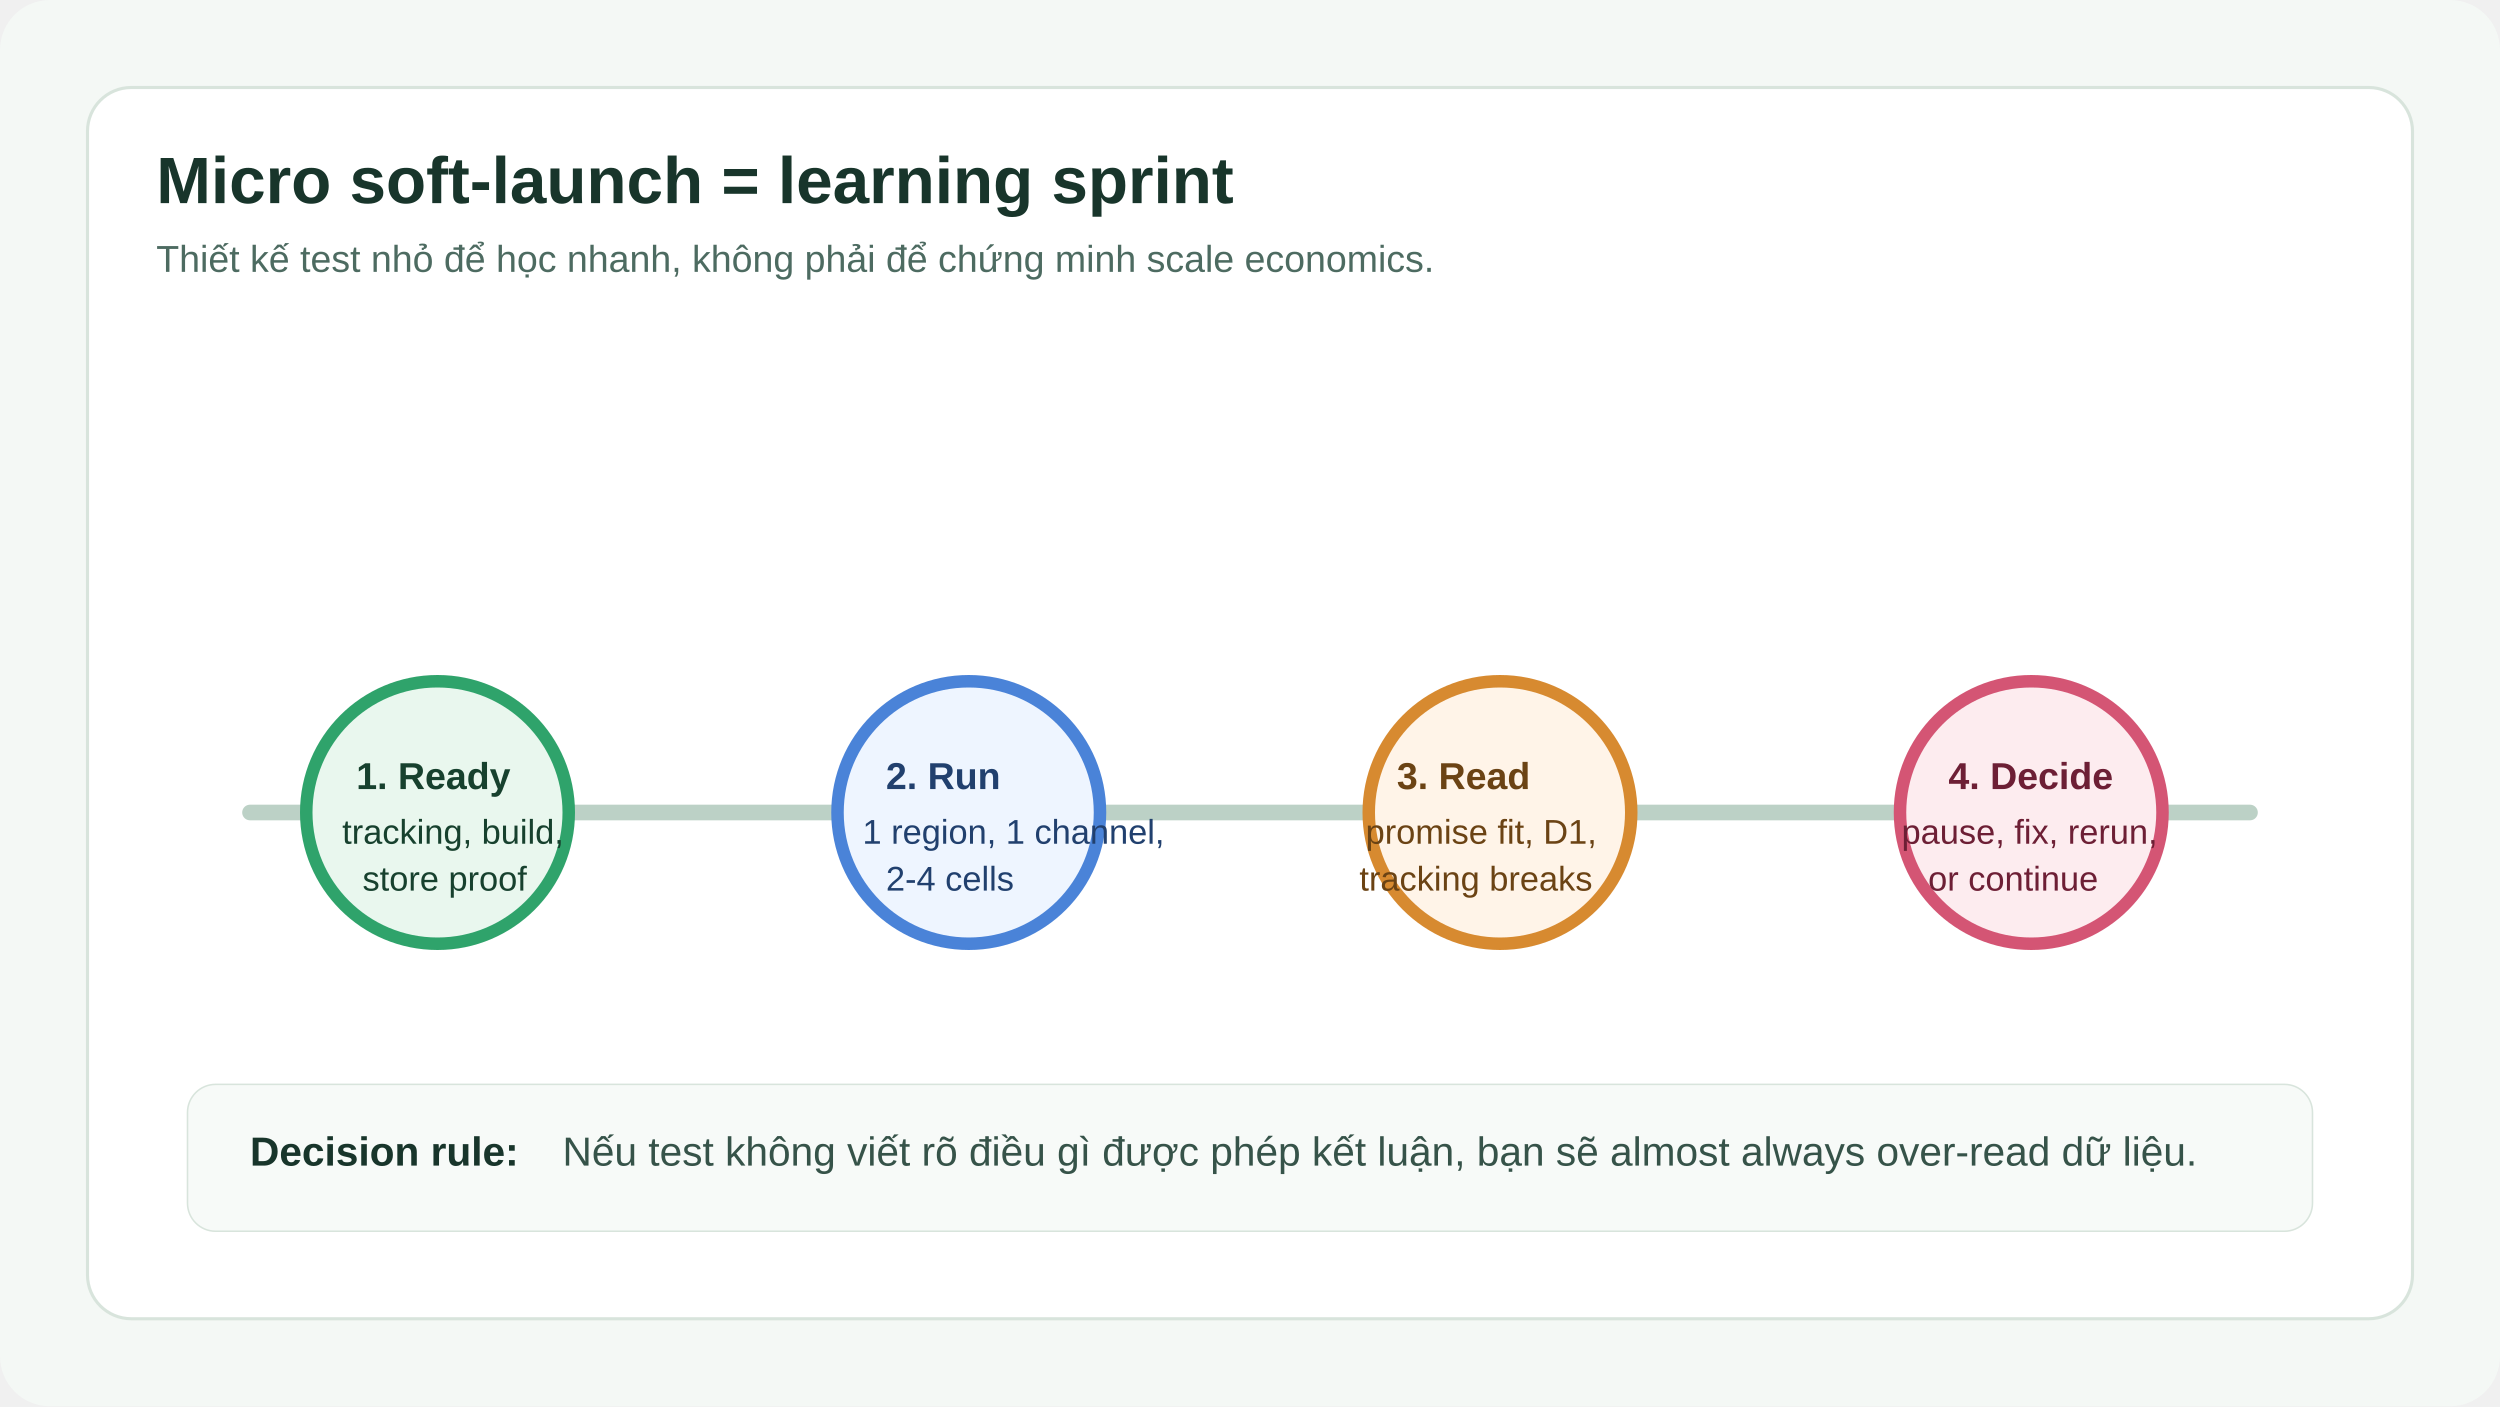
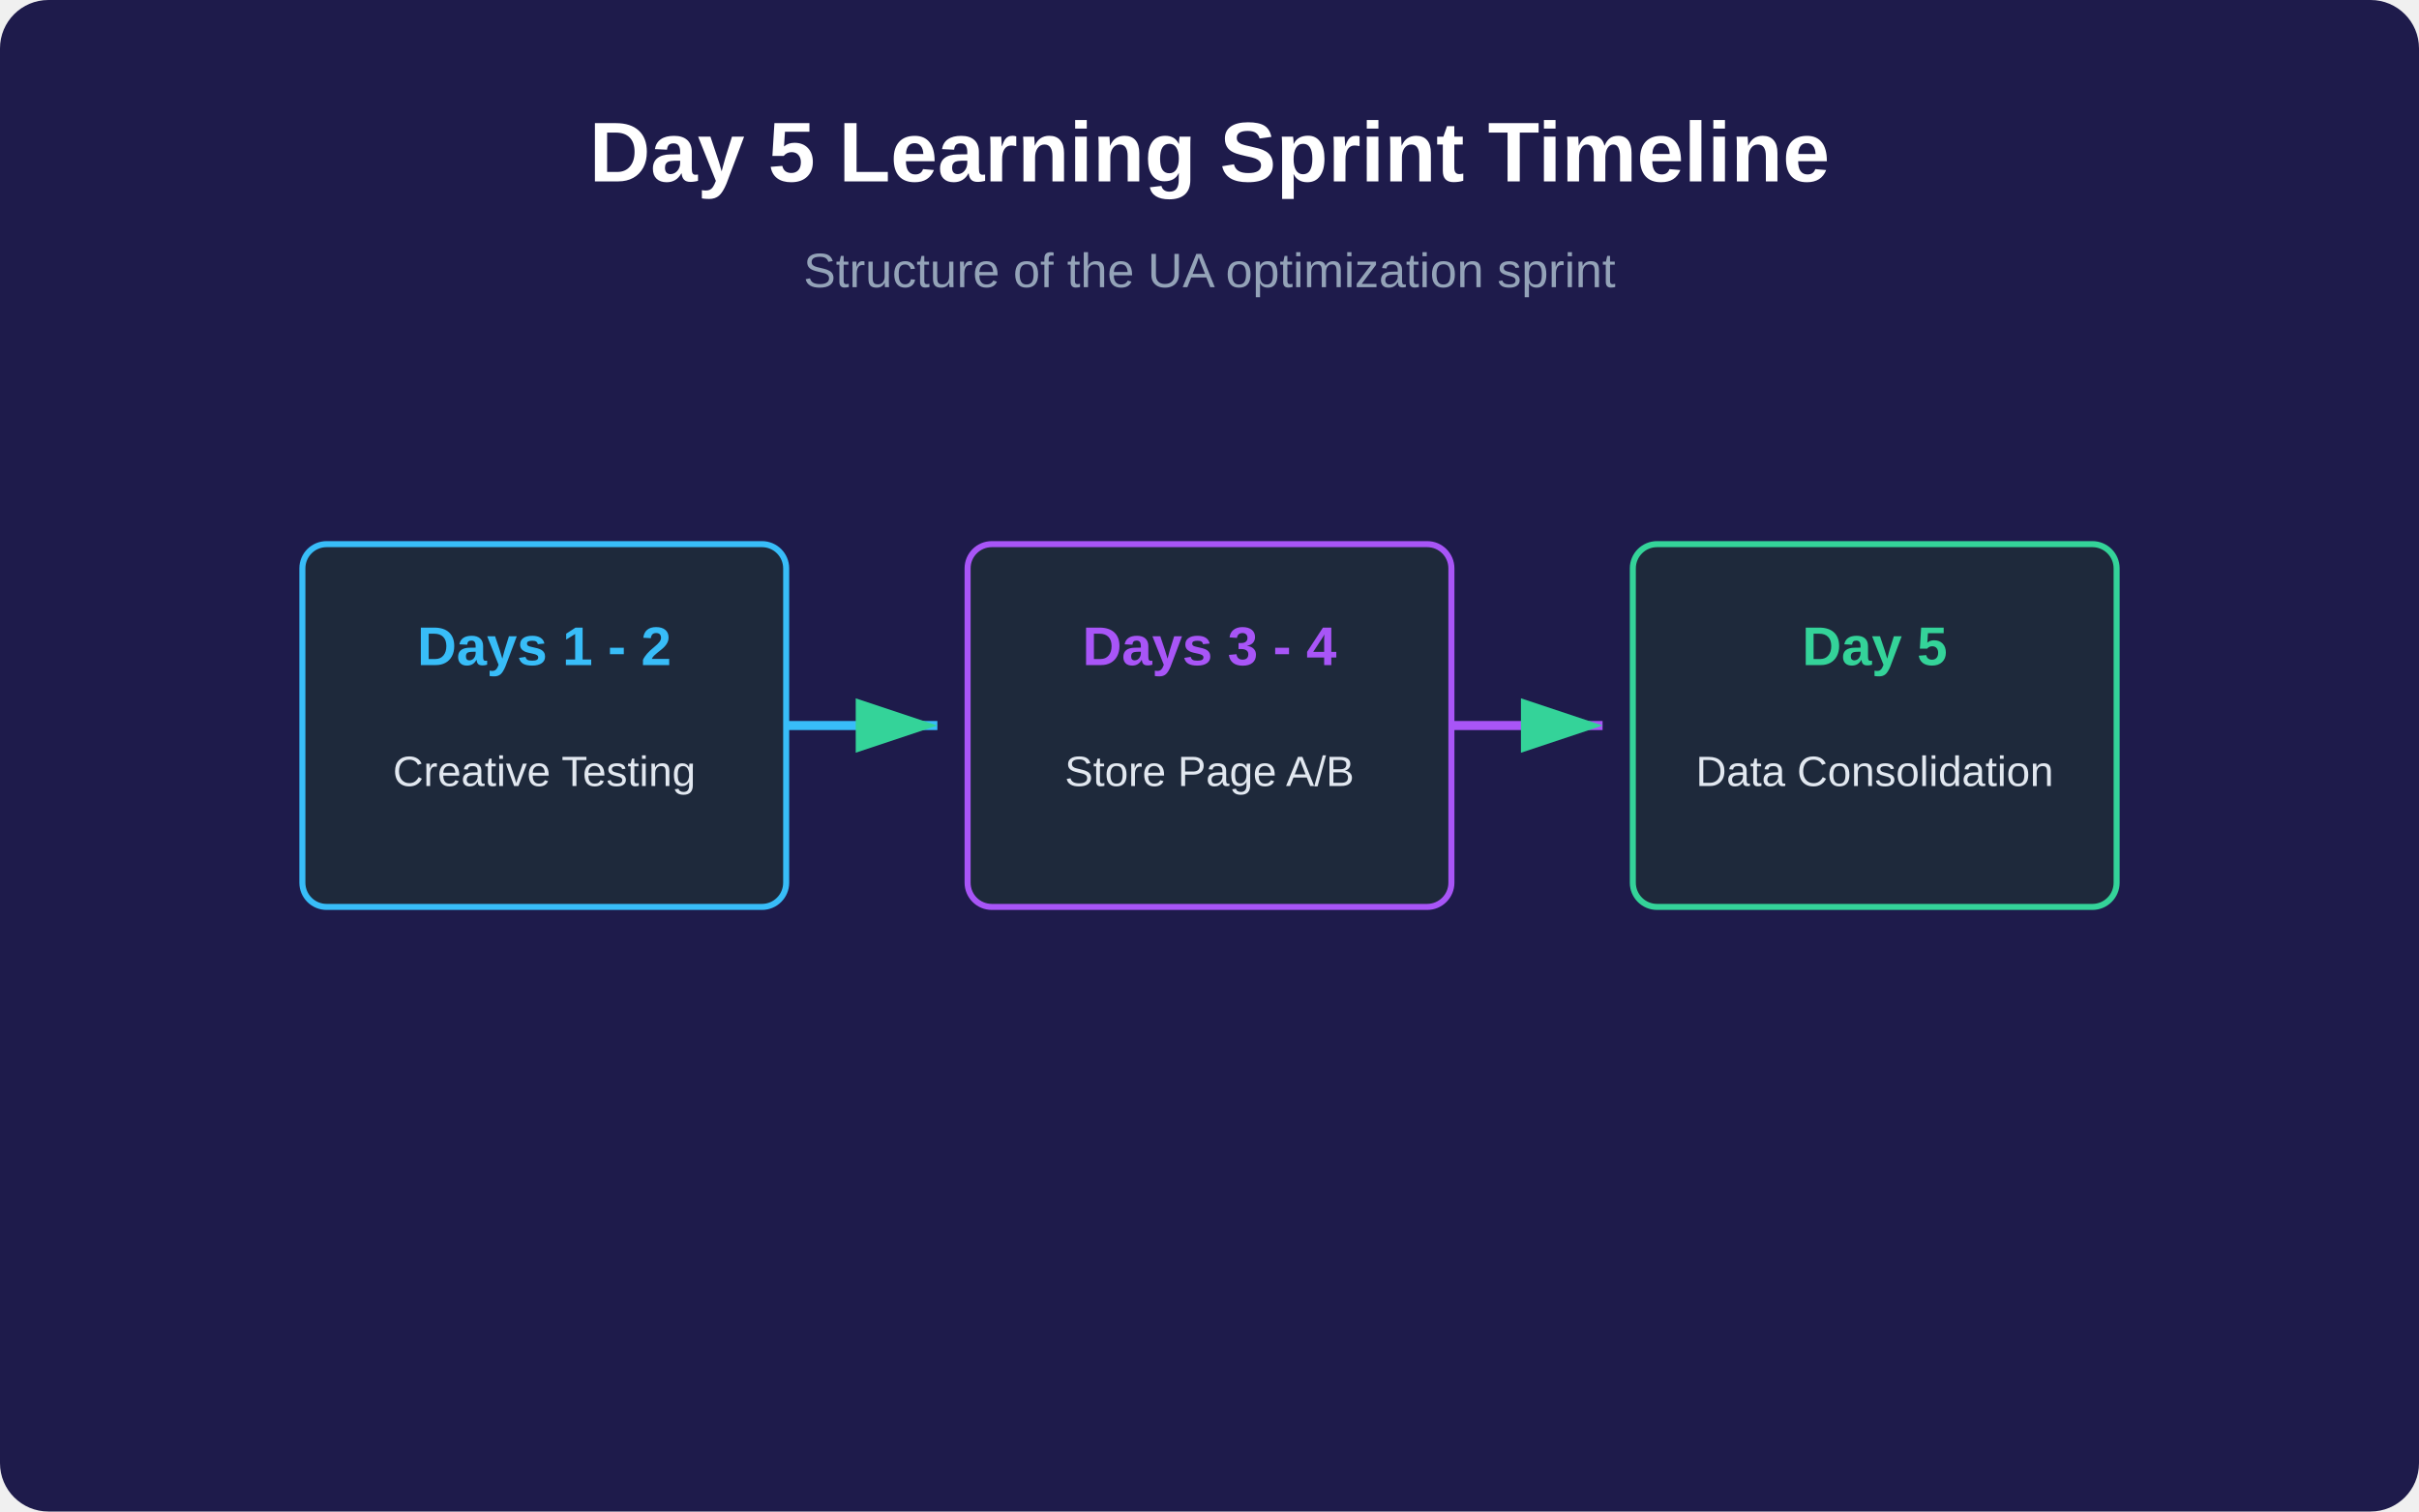
- <svg xmlns="http://www.w3.org/2000/svg" width="1600" height="900" viewBox="0 0 1600 900" fill="none">
-   <rect width="1600" height="900" rx="32" fill="#F4F8F5" />
-   <rect x="56" y="56" width="1488" height="788" rx="28" fill="#FFFFFF" stroke="#D8E4DC" stroke-width="2" />
-   <text x="100" y="130" fill="#18352B" font-family="Segoe UI, Arial, sans-serif" font-size="42" font-weight="700">Micro soft-launch = learning sprint</text>
-   <text x="100" y="174" fill="#4D6B61" font-family="Segoe UI, Arial, sans-serif" font-size="24">Thiết kế test nhỏ để học nhanh, không phải để chứng minh scale economics.</text>
-   <line x1="160" y1="520" x2="1440" y2="520" stroke="#BCD1C6" stroke-width="10" stroke-linecap="round" />
-   <circle cx="280" cy="520" r="84" fill="#E9F7EE" stroke="#2FA36B" stroke-width="8" />
-   <circle cx="620" cy="520" r="84" fill="#EEF5FF" stroke="#4A83D8" stroke-width="8" />
-   <circle cx="960" cy="520" r="84" fill="#FFF4E8" stroke="#D78A30" stroke-width="8" />
-   <circle cx="1300" cy="520" r="84" fill="#FDECEF" stroke="#D45574" stroke-width="8" />
-   <text x="228" y="505" fill="#17412E" font-family="Segoe UI, Arial, sans-serif" font-size="24" font-weight="700">1. Ready</text>
-   <text x="219" y="540" fill="#17412E" font-family="Segoe UI, Arial, sans-serif" font-size="22">tracking, build,</text>
-   <text x="232" y="570" fill="#17412E" font-family="Segoe UI, Arial, sans-serif" font-size="22">store proof</text>
-   <text x="567" y="505" fill="#21406E" font-family="Segoe UI, Arial, sans-serif" font-size="24" font-weight="700">2. Run</text>
-   <text x="552" y="540" fill="#21406E" font-family="Segoe UI, Arial, sans-serif" font-size="22">1 region, 1 channel,</text>
-   <text x="567" y="570" fill="#21406E" font-family="Segoe UI, Arial, sans-serif" font-size="22">2-4 cells</text>
-   <text x="894" y="505" fill="#6B4314" font-family="Segoe UI, Arial, sans-serif" font-size="24" font-weight="700">3. Read</text>
-   <text x="874" y="540" fill="#6B4314" font-family="Segoe UI, Arial, sans-serif" font-size="22">promise fit, D1,</text>
-   <text x="870" y="570" fill="#6B4314" font-family="Segoe UI, Arial, sans-serif" font-size="22">tracking breaks</text>
-   <text x="1247" y="505" fill="#6D1F35" font-family="Segoe UI, Arial, sans-serif" font-size="24" font-weight="700">4. Decide</text>
-   <text x="1217" y="540" fill="#6D1F35" font-family="Segoe UI, Arial, sans-serif" font-size="22">pause, fix, rerun,</text>
-   <text x="1234" y="570" fill="#6D1F35" font-family="Segoe UI, Arial, sans-serif" font-size="22">or continue</text>
-   <rect x="120" y="694" width="1360" height="94" rx="18" fill="#F7FAF8" stroke="#D8E4DC" />
-   <text x="160" y="746" fill="#18352B" font-family="Segoe UI, Arial, sans-serif" font-size="26" font-weight="700">Decision rule:</text>
-   <text x="360" y="746" fill="#365349" font-family="Segoe UI, Arial, sans-serif" font-size="26">Nếu test không viết rõ điều gì được phép kết luận, bạn sẽ almost always over-read dữ liệu.</text>
+ <svg xmlns="http://www.w3.org/2000/svg" viewBox="0 0 800 500" width="800" height="500">
+   <rect width="100%" height="100%" fill="#1e1b4b" rx="16" />
+   <text x="400" y="60" font-family="Segoe UI, Arial, sans-serif" font-size="28" font-weight="bold" fill="#ffffff" text-anchor="middle">Day 5 Learning Sprint Timeline</text>
+   <text x="400" y="95" font-family="Segoe UI, Arial, sans-serif" font-size="16" fill="#94a3b8" text-anchor="middle">Structure of the UA optimization sprint</text>
+   <defs>
+     <marker id="arrow" markerWidth="10" markerHeight="10" refX="9" refY="3" orient="auto" markerUnits="strokeWidth">
+       <path d="M0,0 L0,6 L9,3 z" fill="#34d399" />
+     </marker>
+   </defs>
+   <rect x="100" y="180" width="160" height="120" rx="8" fill="#1e293b" stroke="#38bdf8" stroke-width="2" />
+   <text x="180" y="220" font-family="Arial" font-size="18" font-weight="bold" fill="#38bdf8" text-anchor="middle">Days 1 - 2</text>
+   <text x="180" y="260" font-family="Arial" font-size="14" fill="#e2e8f0" text-anchor="middle">Creative Testing</text>
+   <path d="M 260 240 L 310 240" stroke="#38bdf8" stroke-width="3" fill="none" marker-end="url(#arrow)" />
+   <rect x="320" y="180" width="160" height="120" rx="8" fill="#1e293b" stroke="#a855f7" stroke-width="2" />
+   <text x="400" y="220" font-family="Arial" font-size="18" font-weight="bold" fill="#a855f7" text-anchor="middle">Days 3 - 4</text>
+   <text x="400" y="260" font-family="Arial" font-size="14" fill="#e2e8f0" text-anchor="middle">Store Page A/B</text>
+   <path d="M 480 240 L 530 240" stroke="#a855f7" stroke-width="3" fill="none" marker-end="url(#arrow)" />
+   <rect x="540" y="180" width="160" height="120" rx="8" fill="#1e293b" stroke="#34d399" stroke-width="2" />
+   <text x="620" y="220" font-family="Arial" font-size="18" font-weight="bold" fill="#34d399" text-anchor="middle">Day 5</text>
+   <text x="620" y="260" font-family="Arial" font-size="14" fill="#e2e8f0" text-anchor="middle">Data Consolidation</text>
</svg>
